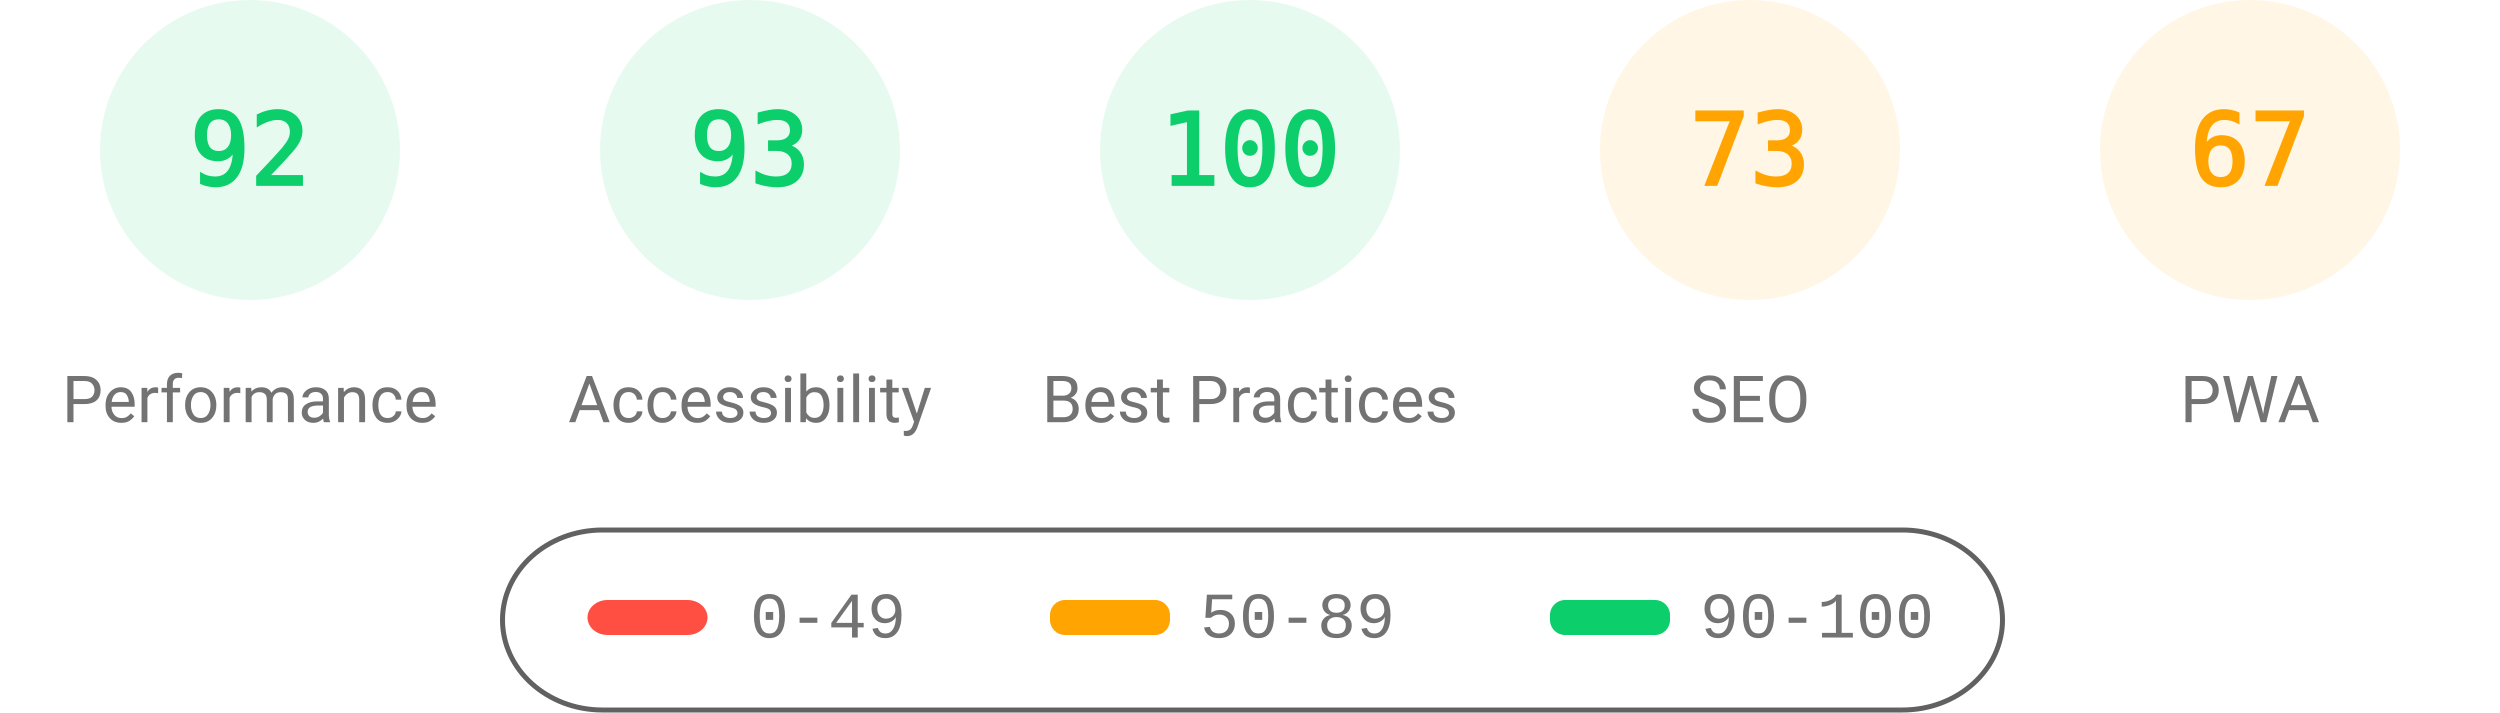
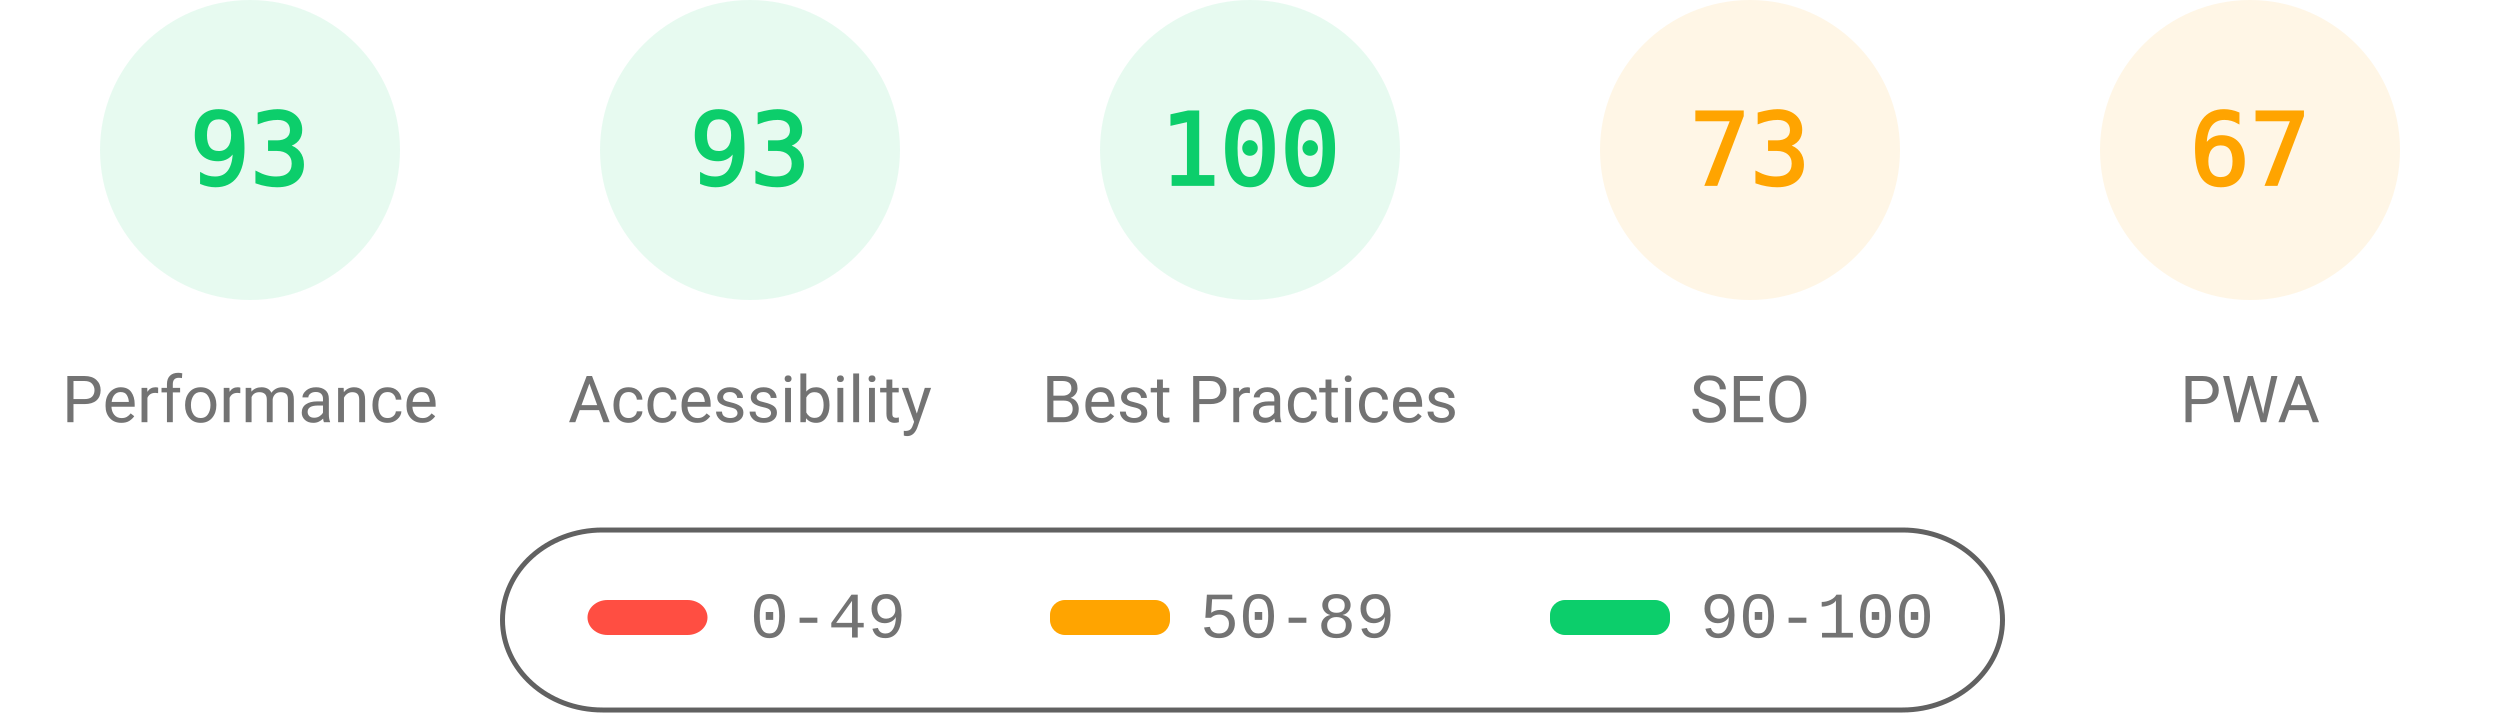
<svg xmlns="http://www.w3.org/2000/svg" fill="none" width="1000" height="285">
  <style>.gauge-base{opacity:.1}.gauge-arc{fill:none;animation-delay:250ms;stroke-linecap:round;transform:rotate(-90deg);transform-origin:100px 60px;animation:load-gauge 1s ease forwards}.guage-text{font-size:40px;font-family:monospace;text-align:center}.guage-red{color:#ff4e42;fill:#ff4e42;stroke:#ff4e42}.guage-orange{color:#ffa400;fill:#ffa400;stroke:#ffa400}.guage-green{color:#0cce6b;fill:#0cce6b;stroke:#0cce6b}.guage-undefined{color:#5c5c5c;fill:#5c5c5c;stroke:#5c5c5c}.guage-title{color:#737373;fill:#737373;stroke:none;font-size:26px;line-height:26px;font-family:Roboto,Halvetica,Arial,sans-serif}@keyframes load-gauge{from{stroke-dasharray:0 352.858}}</style>
  <svg class="guage-div guage-perf guage-green" viewBox="0 0 200 200" width="200" height="200">
    <circle class="gauge-base" r="56" cx="100" cy="60" stroke-width="8" />
-     <circle class="gauge-arc guage-arc-1" r="56" cx="100" cy="60" stroke-width="8" style="stroke-dasharray:323.709,351.858" />
-     <text class="guage-text" x="100" y="60" alignment-baseline="central" dominant-baseline="central" text-anchor="middle">92</text>
+     <circle class="gauge-arc guage-arc-1" r="56" cx="100" cy="60" stroke-width="8" style="stroke-dasharray:327.228,351.858" />
+     <text class="guage-text" x="100" y="60" alignment-baseline="central" dominant-baseline="central" text-anchor="middle">93</text>
    <text class="guage-title" x="100" y="160" alignment-baseline="central" dominant-baseline="central" text-anchor="middle">Performance</text>
  </svg>
  <svg class="guage-div guage-acc guage-green" viewBox="0 0 200 200" width="200" height="200" x="200">
    <circle class="gauge-base" r="56" cx="100" cy="60" stroke-width="8" />
    <circle class="gauge-arc guage-arc-2" r="56" cx="100" cy="60" stroke-width="8" style="stroke-dasharray:327.228,351.858" />
    <text class="guage-text" x="100" y="60" alignment-baseline="central" dominant-baseline="central" text-anchor="middle">93</text>
    <text class="guage-title" x="100" y="160" alignment-baseline="central" dominant-baseline="central" text-anchor="middle">Accessibility</text>
  </svg>
  <svg class="guage-div guage-best guage-green" viewBox="0 0 200 200" width="200" height="200" x="400">
    <circle class="gauge-base" r="56" cx="100" cy="60" stroke-width="8" />
    <circle class="gauge-arc guage-arc-3" r="56" cx="100" cy="60" stroke-width="8" style="stroke-dasharray:351.858,351.858" />
    <text class="guage-text" x="100" y="60" alignment-baseline="central" dominant-baseline="central" text-anchor="middle">100</text>
    <text class="guage-title" x="100" y="160" alignment-baseline="central" dominant-baseline="central" text-anchor="middle">Best Practices</text>
  </svg>
  <svg class="guage-div guage-seo guage-orange" viewBox="0 0 200 200" width="200" height="200" x="600">
    <circle class="gauge-base" r="56" cx="100" cy="60" stroke-width="8" />
    <circle class="gauge-arc guage-arc-4" r="56" cx="100" cy="60" stroke-width="8" style="stroke-dasharray:256.856,351.858" />
    <text class="guage-text" x="100" y="60" alignment-baseline="central" dominant-baseline="central" text-anchor="middle">73</text>
    <text class="guage-title" x="100" y="160" alignment-baseline="central" dominant-baseline="central" text-anchor="middle">SEO</text>
  </svg>
  <svg class="guage-div guage-pwa guage-orange" viewBox="0 0 200 200" width="200" height="200" x="800">
    <circle class="gauge-base" r="56" cx="100" cy="60" stroke-width="8" />
    <circle class="gauge-arc guage-arc-4" r="56" cx="100" cy="60" stroke-width="8" style="stroke-dasharray:235.745,351.858" />
    <text class="guage-text" x="100" y="60" alignment-baseline="central" dominant-baseline="central" text-anchor="middle">67</text>
    <text class="guage-title" x="100" y="160" alignment-baseline="central" dominant-baseline="central" text-anchor="middle">PWA</text>
  </svg>
  <svg width="604" height="76" x="200" y="210">
    <path fill="none" id="canvas_background" d="M-1-1h604v80H-1z" />
    <rect fill-opacity="0" stroke="#616161" stroke-width="2" rx="40" id="svg_2" height="72" width="600" y="2" x="1" fill="#000" />
    <rect stroke="#000" rx="8" id="svg_3" height="14" width="48" y="30" x="35" stroke-opacity="null" stroke-width="0" fill="#ff4e42" />
    <rect stroke="#000" rx="6" id="svg_4" height="14" width="48" y="30" x="220" stroke-opacity="null" stroke-width="0" fill="#ffa400" />
    <rect stroke="#000" rx="6" id="svg_5" height="14" width="48" y="30" x="420" stroke-opacity="null" stroke-width="0" fill="#0cce6b" />
    <text xml:space="preserve" text-anchor="start" font-family="'Courier New', Courier, monospace" font-size="26" id="svg_6" y="45" x="100" stroke-opacity="null" stroke-width="0" stroke="#000" fill="#737373">0-49</text>
    <text xml:space="preserve" text-anchor="start" font-family="'Courier New', Courier, monospace" font-size="26" id="svg_7" y="45" x="280" stroke-opacity="null" stroke-width="0" stroke="#000" fill="#737373">50-89</text>
    <text xml:space="preserve" text-anchor="start" font-family="'Courier New', Courier, monospace" font-size="26" id="svg_8" y="45" x="480" stroke-opacity="null" stroke-width="0" stroke="#000" fill="#737373">90-100</text>
  </svg>
</svg>
